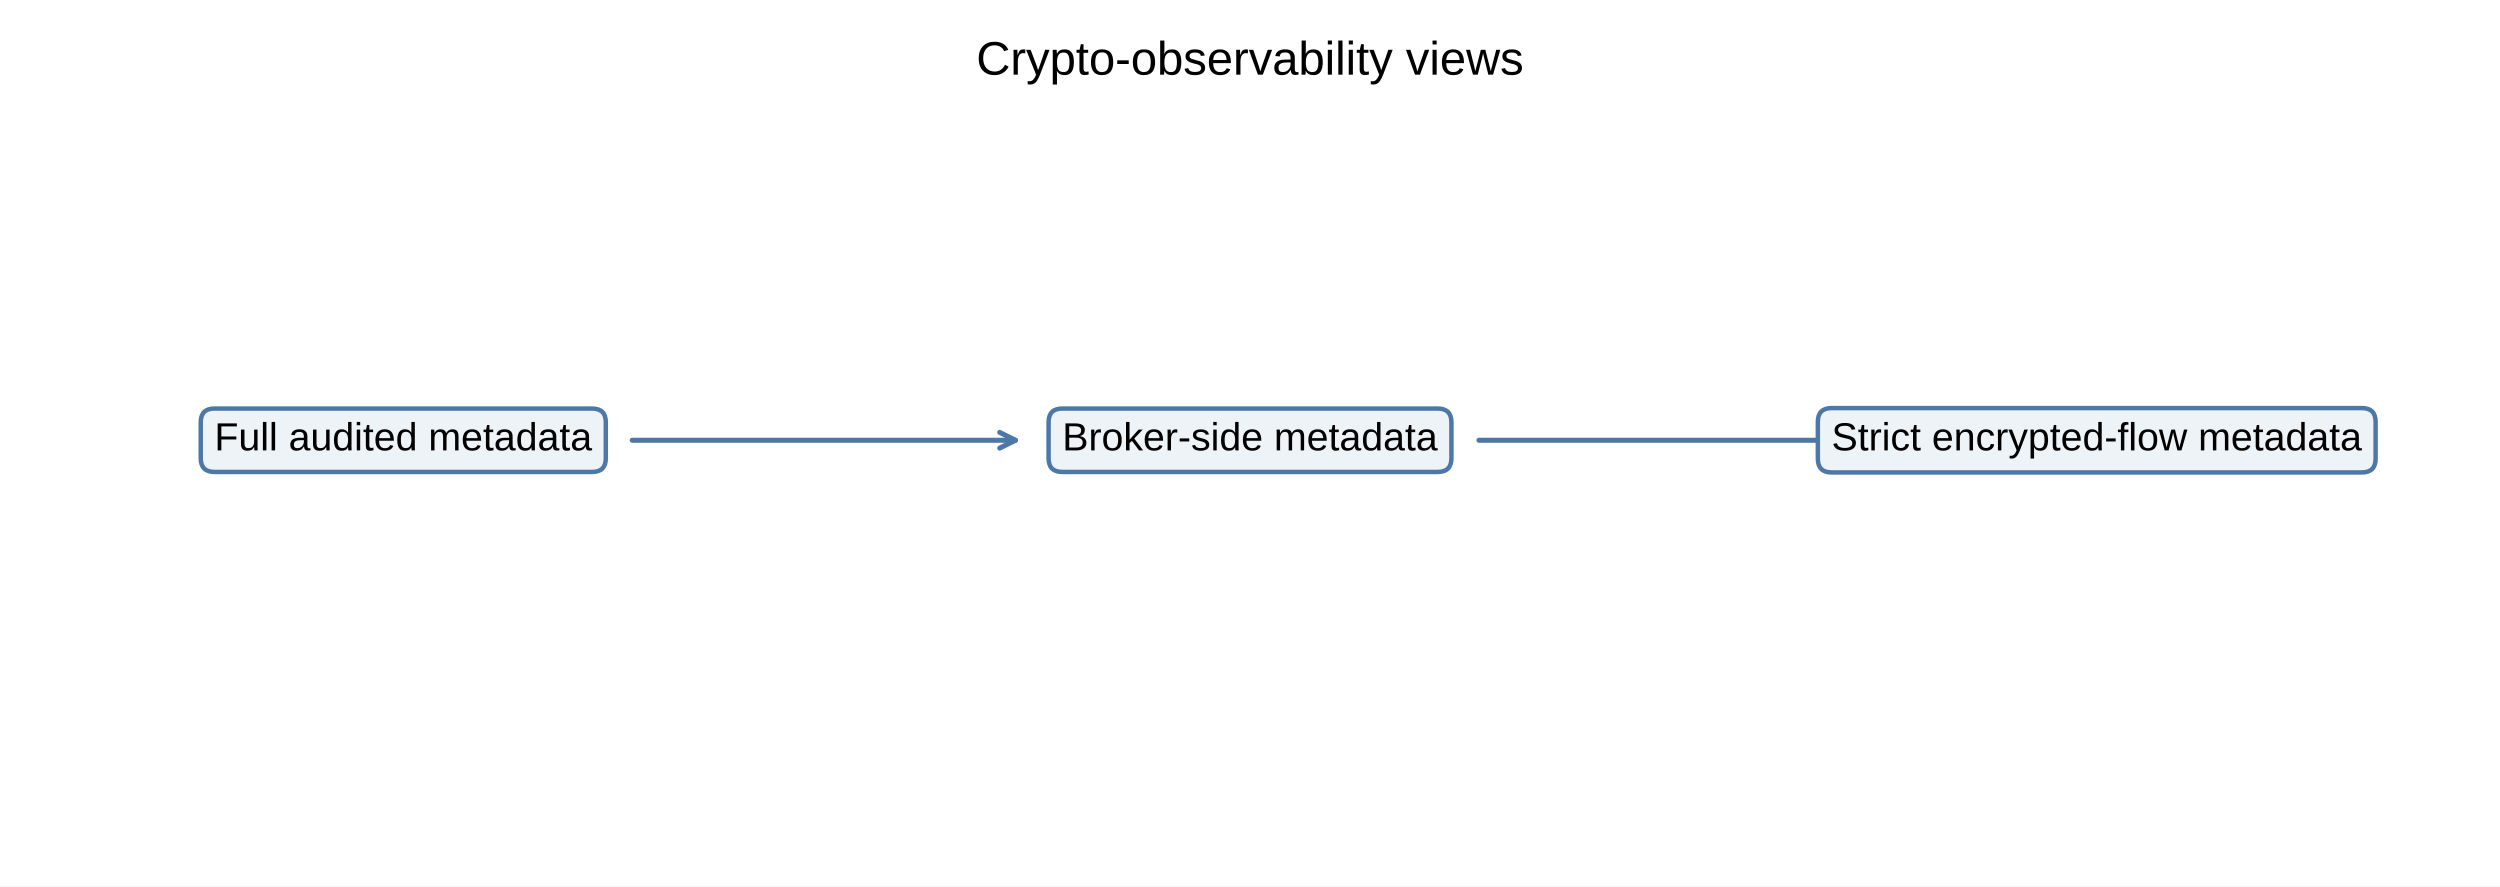
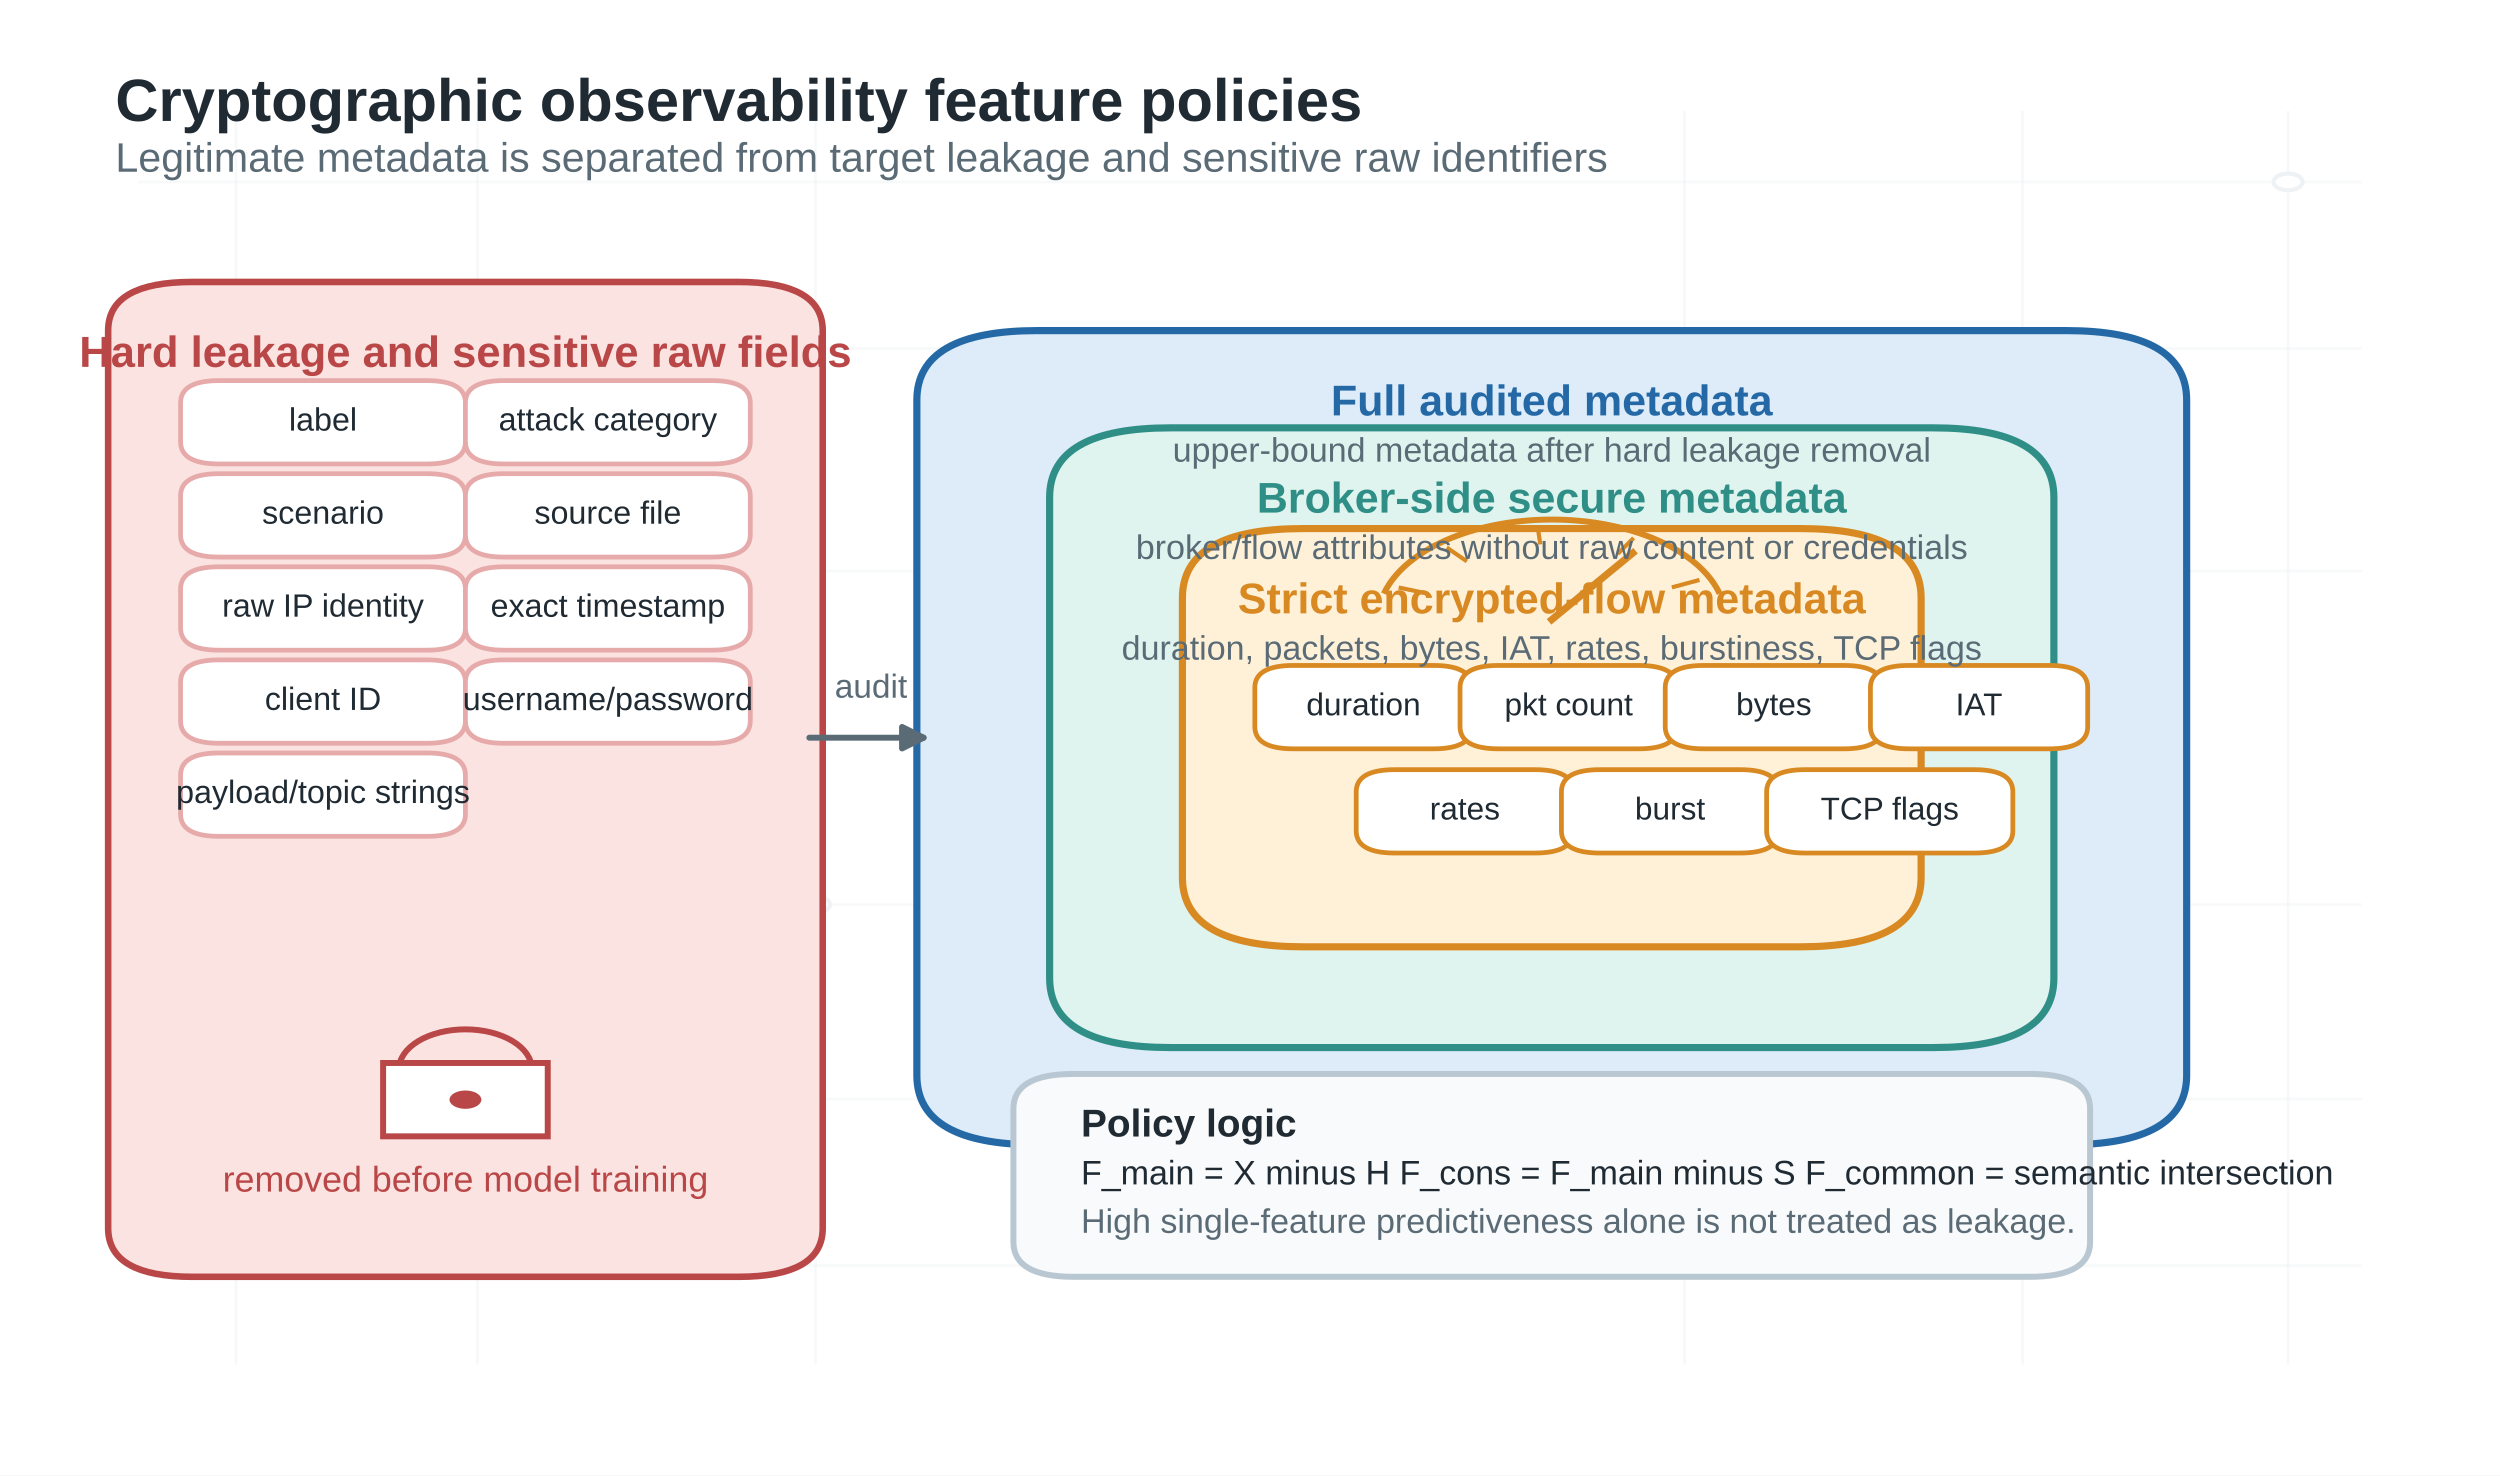
- <svg xmlns="http://www.w3.org/2000/svg" width="445.68pt" height="158.001pt" viewBox="0 0 445.68 158.001" version="1.1">
+ <svg xmlns="http://www.w3.org/2000/svg" width="418.95pt" height="247.248pt" viewBox="0 0 418.95 247.248" version="1.1">
  <defs>
    <style type="text/css">*{stroke-linejoin: round; stroke-linecap: butt}</style>
  </defs>
  <g id="figure_1">
    <g id="patch_1">
-       <path d="M 0 158.001  L 445.68 158.001  L 445.68 0  L 0 0  z " style="fill: #ffffff" />
+       <path d="M 0 247.248  L 418.95 247.248  L 418.95 0  L 0 0  z " style="fill: #ffffff" />
    </g>
    <g id="axes_1">
+       <g id="line2d_1">
+         <path d="M 39.564 228.406  L 39.564 18.842  " clip-path="url(#pbc84ef8389)" style="fill: none; stroke: #eef2f4; stroke-opacity: 0.55; stroke-width: 0.45; stroke-linecap: square" />
+       </g>
+       <g id="line2d_2">
+         <path d="M 80.019 228.406  L 80.019 18.842  " clip-path="url(#pbc84ef8389)" style="fill: none; stroke: #eef2f4; stroke-opacity: 0.55; stroke-width: 0.45; stroke-linecap: square" />
+       </g>
+       <g id="line2d_3">
+         <path d="M 136.656 228.406  L 136.656 18.842  " clip-path="url(#pbc84ef8389)" style="fill: none; stroke: #eef2f4; stroke-opacity: 0.55; stroke-width: 0.45; stroke-linecap: square" />
+       </g>
+       <g id="line2d_4">
+         <path d="M 282.294 228.406  L 282.294 18.842  " clip-path="url(#pbc84ef8389)" style="fill: none; stroke: #eef2f4; stroke-opacity: 0.55; stroke-width: 0.45; stroke-linecap: square" />
+       </g>
+       <g id="line2d_5">
+         <path d="M 338.931 228.406  L 338.931 18.842  " clip-path="url(#pbc84ef8389)" style="fill: none; stroke: #eef2f4; stroke-opacity: 0.55; stroke-width: 0.45; stroke-linecap: square" />
+       </g>
+       <g id="line2d_6">
+         <path d="M 383.432 228.406  L 383.432 18.842  " clip-path="url(#pbc84ef8389)" style="fill: none; stroke: #eef2f4; stroke-opacity: 0.55; stroke-width: 0.45; stroke-linecap: square" />
+       </g>
+       <g id="line2d_7">
+         <path d="M 23.382 212.106  L 395.568 212.106  " clip-path="url(#pbc84ef8389)" style="fill: none; stroke: #eef2f4; stroke-opacity: 0.45; stroke-width: 0.45; stroke-linecap: square" />
+       </g>
+       <g id="line2d_8">
+         <path d="M 23.382 184.164  L 395.568 184.164  " clip-path="url(#pbc84ef8389)" style="fill: none; stroke: #eef2f4; stroke-opacity: 0.45; stroke-width: 0.45; stroke-linecap: square" />
+       </g>
+       <g id="line2d_9">
+         <path d="M 23.382 151.566  L 395.568 151.566  " clip-path="url(#pbc84ef8389)" style="fill: none; stroke: #eef2f4; stroke-opacity: 0.45; stroke-width: 0.45; stroke-linecap: square" />
+       </g>
+       <g id="line2d_10">
+         <path d="M 23.382 95.682  L 395.568 95.682  " clip-path="url(#pbc84ef8389)" style="fill: none; stroke: #eef2f4; stroke-opacity: 0.45; stroke-width: 0.45; stroke-linecap: square" />
+       </g>
+       <g id="line2d_11">
+         <path d="M 23.382 58.427  L 395.568 58.427  " clip-path="url(#pbc84ef8389)" style="fill: none; stroke: #eef2f4; stroke-opacity: 0.45; stroke-width: 0.45; stroke-linecap: square" />
+       </g>
+       <g id="line2d_12">
+         <path d="M 23.382 30.485  L 395.568 30.485  " clip-path="url(#pbc84ef8389)" style="fill: none; stroke: #eef2f4; stroke-opacity: 0.45; stroke-width: 0.45; stroke-linecap: square" />
+       </g>
+       <g id="patch_2">
+         <path d="M 39.564 185.562  C 40.208 185.562 40.825 185.414 41.28 185.152  C 41.736 184.89 41.991 184.535 41.991 184.164  C 41.991 183.794 41.736 183.439 41.28 183.177  C 40.825 182.915 40.208 182.767 39.564 182.767  C 38.92 182.767 38.303 182.915 37.848 183.177  C 37.392 183.439 37.137 183.794 37.137 184.164  C 37.137 184.535 37.392 184.89 37.848 185.152  C 38.303 185.414 38.92 185.562 39.564 185.562  z " clip-path="url(#pbc84ef8389)" style="fill: #ffffff; stroke: #eef2f4; stroke-width: 0.7; stroke-linejoin: miter" />
+       </g>
+       <g id="patch_3">
+         <path d="M 80.019 59.824  C 80.663 59.824 81.28 59.676 81.735 59.414  C 82.191 59.152 82.446 58.797 82.446 58.427  C 82.446 58.056 82.191 57.701 81.735 57.439  C 81.28 57.177 80.663 57.029 80.019 57.029  C 79.375 57.029 78.758 57.177 78.303 57.439  C 77.847 57.701 77.592 58.056 77.592 58.427  C 77.592 58.797 77.847 59.152 78.303 59.414  C 78.758 59.676 79.375 59.824 80.019 59.824  z " clip-path="url(#pbc84ef8389)" style="fill: #ffffff; stroke: #eef2f4; stroke-width: 0.7; stroke-linejoin: miter" />
+       </g>
+       <g id="patch_4">
+         <path d="M 136.656 152.963  C 137.3 152.963 137.917 152.816 138.372 152.554  C 138.828 152.292 139.083 151.936 139.083 151.566  C 139.083 151.195 138.828 150.84 138.372 150.578  C 137.917 150.316 137.3 150.169 136.656 150.169  C 136.012 150.169 135.395 150.316 134.94 150.578  C 134.484 150.84 134.229 151.195 134.229 151.566  C 134.229 151.936 134.484 152.292 134.94 152.554  C 135.395 152.816 136.012 152.963 136.656 152.963  z " clip-path="url(#pbc84ef8389)" style="fill: #ffffff; stroke: #eef2f4; stroke-width: 0.7; stroke-linejoin: miter" />
+       </g>
+       <g id="patch_5">
+         <path d="M 282.294 97.079  C 282.938 97.079 283.555 96.932 284.01 96.67  C 284.466 96.408 284.721 96.053 284.721 95.682  C 284.721 95.312 284.466 94.956 284.01 94.694  C 283.555 94.432 282.938 94.285 282.294 94.285  C 281.65 94.285 281.033 94.432 280.578 94.694  C 280.122 94.956 279.867 95.312 279.867 95.682  C 279.867 96.053 280.122 96.408 280.578 96.67  C 281.033 96.932 281.65 97.079 282.294 97.079  z " clip-path="url(#pbc84ef8389)" style="fill: #ffffff; stroke: #eef2f4; stroke-width: 0.7; stroke-linejoin: miter" />
+       </g>
+       <g id="patch_6">
+         <path d="M 338.931 213.503  C 339.575 213.503 340.192 213.356 340.647 213.094  C 341.103 212.832 341.358 212.477 341.358 212.106  C 341.358 211.736 341.103 211.38 340.647 211.118  C 340.192 210.856 339.575 210.709 338.931 210.709  C 338.287 210.709 337.67 210.856 337.215 211.118  C 336.759 211.38 336.504 211.736 336.504 212.106  C 336.504 212.477 336.759 212.832 337.215 213.094  C 337.67 213.356 338.287 213.503 338.931 213.503  z " clip-path="url(#pbc84ef8389)" style="fill: #ffffff; stroke: #eef2f4; stroke-width: 0.7; stroke-linejoin: miter" />
+       </g>
+       <g id="patch_7">
+         <path d="M 383.432 31.882  C 384.075 31.882 384.693 31.735 385.148 31.473  C 385.603 31.211 385.859 30.855 385.859 30.485  C 385.859 30.114 385.603 29.759 385.148 29.497  C 384.693 29.235 384.075 29.088 383.432 29.088  C 382.788 29.088 382.17 29.235 381.715 29.497  C 381.26 29.759 381.004 30.114 381.004 30.485  C 381.004 30.855 381.26 31.211 381.715 31.473  C 382.17 31.735 382.788 31.882 383.432 31.882  z " clip-path="url(#pbc84ef8389)" style="fill: #ffffff; stroke: #eef2f4; stroke-width: 0.7; stroke-linejoin: miter" />
+       </g>
+       <g id="patch_8">
+         <path d="M 32.282 213.969  L 123.71 213.969  Q 137.87 213.969 137.87 205.819  L 137.87 55.4  Q 137.87 47.25 123.71 47.25  L 32.282 47.25  Q 18.123 47.25 18.123 55.4  L 18.123 205.819  Q 18.123 213.969 32.282 213.969  z " clip-path="url(#pbc84ef8389)" style="fill: #fbe3e1; stroke: #b94747; stroke-width: 1.1; stroke-linejoin: miter" />
+       </g>
+       <g id="patch_9">
+         <path d="M 36.732 77.753  L 71.523 77.753  Q 77.996 77.753 77.996 74.027  L 77.996 67.508  Q 77.996 63.782 71.523 63.782  L 36.732 63.782  Q 30.259 63.782 30.259 67.508  L 30.259 74.027  Q 30.259 77.753 36.732 77.753  z " clip-path="url(#pbc84ef8389)" style="fill: #ffffff; stroke: #e6aaaa; stroke-width: 0.8; stroke-linejoin: miter" />
+       </g>
+       <g id="patch_10">
+         <path d="M 84.469 77.753  L 119.26 77.753  Q 125.733 77.753 125.733 74.027  L 125.733 67.508  Q 125.733 63.782 119.26 63.782  L 84.469 63.782  Q 77.996 63.782 77.996 67.508  L 77.996 74.027  Q 77.996 77.753 84.469 77.753  z " clip-path="url(#pbc84ef8389)" style="fill: #ffffff; stroke: #e6aaaa; stroke-width: 0.8; stroke-linejoin: miter" />
+       </g>
+       <g id="patch_11">
+         <path d="M 36.732 93.354  L 71.523 93.354  Q 77.996 93.354 77.996 89.628  L 77.996 83.108  Q 77.996 79.383 71.523 79.383  L 36.732 79.383  Q 30.259 79.383 30.259 83.108  L 30.259 89.628  Q 30.259 93.354 36.732 93.354  z " clip-path="url(#pbc84ef8389)" style="fill: #ffffff; stroke: #e6aaaa; stroke-width: 0.8; stroke-linejoin: miter" />
+       </g>
+       <g id="patch_12">
+         <path d="M 84.469 93.354  L 119.26 93.354  Q 125.733 93.354 125.733 89.628  L 125.733 83.108  Q 125.733 79.383 119.26 79.383  L 84.469 79.383  Q 77.996 79.383 77.996 83.108  L 77.996 89.628  Q 77.996 93.354 84.469 93.354  z " clip-path="url(#pbc84ef8389)" style="fill: #ffffff; stroke: #e6aaaa; stroke-width: 0.8; stroke-linejoin: miter" />
+       </g>
+       <g id="patch_13">
+         <path d="M 36.732 108.955  L 71.523 108.955  Q 77.996 108.955 77.996 105.229  L 77.996 98.709  Q 77.996 94.984 71.523 94.984  L 36.732 94.984  Q 30.259 94.984 30.259 98.709  L 30.259 105.229  Q 30.259 108.955 36.732 108.955  z " clip-path="url(#pbc84ef8389)" style="fill: #ffffff; stroke: #e6aaaa; stroke-width: 0.8; stroke-linejoin: miter" />
+       </g>
+       <g id="patch_14">
+         <path d="M 84.469 108.955  L 119.26 108.955  Q 125.733 108.955 125.733 105.229  L 125.733 98.709  Q 125.733 94.984 119.26 94.984  L 84.469 94.984  Q 77.996 94.984 77.996 98.709  L 77.996 105.229  Q 77.996 108.955 84.469 108.955  z " clip-path="url(#pbc84ef8389)" style="fill: #ffffff; stroke: #e6aaaa; stroke-width: 0.8; stroke-linejoin: miter" />
+       </g>
+       <g id="patch_15">
+         <path d="M 36.732 124.555  L 71.523 124.555  Q 77.996 124.555 77.996 120.83  L 77.996 114.31  Q 77.996 110.585 71.523 110.585  L 36.732 110.585  Q 30.259 110.585 30.259 114.31  L 30.259 120.83  Q 30.259 124.555 36.732 124.555  z " clip-path="url(#pbc84ef8389)" style="fill: #ffffff; stroke: #e6aaaa; stroke-width: 0.8; stroke-linejoin: miter" />
+       </g>
+       <g id="patch_16">
+         <path d="M 84.469 124.555  L 119.26 124.555  Q 125.733 124.555 125.733 120.83  L 125.733 114.31  Q 125.733 110.585 119.26 110.585  L 84.469 110.585  Q 77.996 110.585 77.996 114.31  L 77.996 120.83  Q 77.996 124.555 84.469 124.555  z " clip-path="url(#pbc84ef8389)" style="fill: #ffffff; stroke: #e6aaaa; stroke-width: 0.8; stroke-linejoin: miter" />
+       </g>
+       <g id="patch_17">
+         <path d="M 36.732 140.156  L 71.523 140.156  Q 77.996 140.156 77.996 136.431  L 77.996 129.911  Q 77.996 126.185 71.523 126.185  L 36.732 126.185  Q 30.259 126.185 30.259 129.911  L 30.259 136.431  Q 30.259 140.156 36.732 140.156  z " clip-path="url(#pbc84ef8389)" style="fill: #ffffff; stroke: #e6aaaa; stroke-width: 0.8; stroke-linejoin: miter" />
+       </g>
+       <g id="patch_18">
+         <path d="M 89.121 179.158  C 89.121 177.393 87.948 175.698 85.863 174.449  C 83.777 173.201 80.946 172.499 77.996 172.499  C 75.047 172.499 72.215 173.201 70.13 174.449  C 68.044 175.698 66.871 177.393 66.871 179.158  " clip-path="url(#pbc84ef8389)" style="fill: none; stroke: #b94747; stroke-linejoin: miter" />
+       </g>
+       <g id="patch_19">
+         <path d="M 64.201 190.428  L 91.791 190.428  L 91.791 178.134  L 64.201 178.134  z " clip-path="url(#pbc84ef8389)" style="fill: #ffffff; stroke: #b94747; stroke-linejoin: miter" />
+       </g>
+       <g id="patch_20">
+         <path d="M 77.996 185.818  C 78.704 185.818 79.384 185.656 79.884 185.368  C 80.385 185.079 80.666 184.688 80.666 184.281  C 80.666 183.873 80.385 183.482 79.884 183.194  C 79.384 182.906 78.704 182.744 77.996 182.744  C 77.288 182.744 76.609 182.906 76.108 183.194  C 75.608 183.482 75.326 183.873 75.326 184.281  C 75.326 184.688 75.608 185.079 76.108 185.368  C 76.609 185.656 77.288 185.818 77.996 185.818  z " clip-path="url(#pbc84ef8389)" style="fill: #b94747" />
+       </g>
+       <g id="patch_21">
+         <path d="M 173.875 191.848  L 346.213 191.848  Q 366.44 191.848 366.44 180.206  L 366.44 67.042  Q 366.44 55.4 346.213 55.4  L 173.875 55.4  Q 153.647 55.4 153.647 67.042  L 153.647 180.206  Q 153.647 191.848 173.875 191.848  z " clip-path="url(#pbc84ef8389)" style="fill: #ddecf8; stroke: #2469a6; stroke-width: 1.2; stroke-linejoin: miter" />
+       </g>
+       <g id="patch_22">
+         <path d="M 196.125 175.549  L 323.963 175.549  Q 344.19 175.549 344.19 163.907  L 344.19 83.341  Q 344.19 71.699 323.963 71.699  L 196.125 71.699  Q 175.897 71.699 175.897 83.341  L 175.897 163.907  Q 175.897 175.549 196.125 175.549  z " clip-path="url(#pbc84ef8389)" style="fill: #dff3ef; stroke: #2f8f87; stroke-width: 1.2; stroke-linejoin: miter" />
+       </g>
+       <g id="patch_23">
+         <path d="M 218.375 158.668  L 301.712 158.668  Q 321.94 158.668 321.94 147.025  L 321.94 100.223  Q 321.94 88.58 301.712 88.58  L 218.375 88.58  Q 198.148 88.58 198.148 100.223  L 198.148 147.025  Q 198.148 158.668 218.375 158.668  z " clip-path="url(#pbc84ef8389)" style="fill: #fff1d8; stroke: #d88922; stroke-width: 1.2; stroke-linejoin: miter" />
+       </g>
+       <g id="patch_24">
+         <path d="M 216.757 125.487  L 240.221 125.487  Q 246.694 125.487 246.694 121.761  L 246.694 115.241  Q 246.694 111.516 240.221 111.516  L 216.757 111.516  Q 210.284 111.516 210.284 115.241  L 210.284 121.761  Q 210.284 125.487 216.757 125.487  z " clip-path="url(#pbc84ef8389)" style="fill: #ffffff; stroke: #d88922; stroke-width: 0.8; stroke-linejoin: miter" />
+       </g>
+       <g id="patch_25">
+         <path d="M 251.144 125.487  L 274.608 125.487  Q 281.08 125.487 281.08 121.761  L 281.08 115.241  Q 281.08 111.516 274.608 111.516  L 251.144 111.516  Q 244.671 111.516 244.671 115.241  L 244.671 121.761  Q 244.671 125.487 251.144 125.487  z " clip-path="url(#pbc84ef8389)" style="fill: #ffffff; stroke: #d88922; stroke-width: 0.8; stroke-linejoin: miter" />
+       </g>
+       <g id="patch_26">
+         <path d="M 285.53 125.487  L 308.994 125.487  Q 315.467 125.487 315.467 121.761  L 315.467 115.241  Q 315.467 111.516 308.994 111.516  L 285.53 111.516  Q 279.058 111.516 279.058 115.241  L 279.058 121.761  Q 279.058 125.487 285.53 125.487  z " clip-path="url(#pbc84ef8389)" style="fill: #ffffff; stroke: #d88922; stroke-width: 0.8; stroke-linejoin: miter" />
+       </g>
+       <g id="patch_27">
+         <path d="M 319.917 125.487  L 343.381 125.487  Q 349.854 125.487 349.854 121.761  L 349.854 115.241  Q 349.854 111.516 343.381 111.516  L 319.917 111.516  Q 313.444 111.516 313.444 115.241  L 313.444 121.761  Q 313.444 125.487 319.917 125.487  z " clip-path="url(#pbc84ef8389)" style="fill: #ffffff; stroke: #d88922; stroke-width: 0.8; stroke-linejoin: miter" />
+       </g>
+       <g id="patch_28">
+         <path d="M 233.748 142.95  L 257.212 142.95  Q 263.685 142.95 263.685 139.225  L 263.685 132.705  Q 263.685 128.98 257.212 128.98  L 233.748 128.98  Q 227.275 128.98 227.275 132.705  L 227.275 139.225  Q 227.275 142.95 233.748 142.95  z " clip-path="url(#pbc84ef8389)" style="fill: #ffffff; stroke: #d88922; stroke-width: 0.8; stroke-linejoin: miter" />
+       </g>
+       <g id="patch_29">
+         <path d="M 268.135 142.95  L 291.599 142.95  Q 298.071 142.95 298.071 139.225  L 298.071 132.705  Q 298.071 128.98 291.599 128.98  L 268.135 128.98  Q 261.662 128.98 261.662 132.705  L 261.662 139.225  Q 261.662 142.95 268.135 142.95  z " clip-path="url(#pbc84ef8389)" style="fill: #ffffff; stroke: #d88922; stroke-width: 0.8; stroke-linejoin: miter" />
+       </g>
+       <g id="patch_30">
+         <path d="M 302.522 142.95  L 330.84 142.95  Q 337.313 142.95 337.313 139.225  L 337.313 132.705  Q 337.313 128.98 330.84 128.98  L 302.522 128.98  Q 296.049 128.98 296.049 132.705  L 296.049 139.225  Q 296.049 142.95 302.522 142.95  z " clip-path="url(#pbc84ef8389)" style="fill: #ffffff; stroke: #d88922; stroke-width: 0.8; stroke-linejoin: miter" />
+       </g>
+       <g id="patch_31">
+         <path d="M 288.179 99.493  C 286.52 95.929 282.862 92.778 277.776 90.531  C 272.689 88.285 266.455 87.067 260.044 87.067  C 253.633 87.067 247.398 88.285 242.312 90.531  C 237.226 92.778 233.568 95.929 231.909 99.493  " clip-path="url(#pbc84ef8389)" style="fill: none; stroke: #d88922; stroke-linejoin: miter" />
+       </g>
+       <g id="patch_32">
+         <path d="M 179.943 213.969  L 340.145 213.969  Q 350.258 213.969 350.258 208.148  L 350.258 185.794  Q 350.258 179.973 340.145 179.973  L 179.943 179.973  Q 169.829 179.973 169.829 185.794  L 169.829 208.148  Q 169.829 213.969 179.943 213.969  z " clip-path="url(#pbc84ef8389)" style="fill: #f8fafb; stroke: #b8c7d1; stroke-linejoin: miter" />
+       </g>
+       <g id="patch_33">
+         <path d="M 135.635 123.624  Q 145.76 123.624 154.767 123.624  " clip-path="url(#pbc84ef8389)" style="fill: none; stroke: #5a6b76; stroke-linecap: round" />
+         <path d="M 151.167 121.824  L 154.767 123.624  L 151.167 125.424  z " clip-path="url(#pbc84ef8389)" style="fill: #5a6b76; stroke: #5a6b76; stroke-linecap: round" />
+       </g>
+       <g id="line2d_13">
+         <path d="M 280.503 98.341  L 284.462 97.278  " clip-path="url(#pbc84ef8389)" style="fill: none; stroke: #d88922; stroke-width: 0.7; stroke-linecap: square" />
+       </g>
+       <g id="line2d_14">
+         <path d="M 271.331 92.58  L 273.515 90.402  " clip-path="url(#pbc84ef8389)" style="fill: none; stroke: #d88922; stroke-width: 0.7; stroke-linecap: square" />
+       </g>
+       <g id="line2d_15">
+         <path d="M 258.076 90.888  L 257.696 88.383  " clip-path="url(#pbc84ef8389)" style="fill: none; stroke: #d88922; stroke-width: 0.7; stroke-linecap: square" />
+       </g>
+       <g id="line2d_16">
+         <path d="M 245.534 93.879  L 242.725 91.952  " clip-path="url(#pbc84ef8389)" style="fill: none; stroke: #d88922; stroke-width: 0.7; stroke-linecap: square" />
+       </g>
+       <g id="line2d_17">
+         <path d="M 238.831 99.388  L 234.726 98.528  " clip-path="url(#pbc84ef8389)" style="fill: none; stroke: #d88922; stroke-width: 0.7; stroke-linecap: square" />
+       </g>
+       <g id="line2d_18">
+         <path d="M 260.044 103.832  L 273.618 92.674  " clip-path="url(#pbc84ef8389)" style="fill: none; stroke: #d88922; stroke-width: 1.2; stroke-linecap: square" />
+       </g>
      <g id="text_1">
-         <g id="patch_2">
-           <path d="M 38.235 84.135  L 105.549 84.135  Q 107.999 84.135 107.999 81.685  L 107.999 75.283  Q 107.999 72.833 105.549 72.833  L 38.235 72.833  Q 35.785 72.833 35.785 75.283  L 35.785 81.685  Q 35.785 84.135 38.235 84.135  z " style="fill: #eef3f7; stroke: #4c78a8; stroke-width: 0.8; stroke-linejoin: miter" />
-         </g>
-         <text style="font: 7px 'Arial', 'Helvetica', 'DejaVu Sans', sans-serif; text-anchor: middle" x="71.892" y="80.293" transform="rotate(-0 71.892 80.29336)">Full audited metadata</text>
-       </g>
-       <g id="patch_3">
-         <path d="M 112.708 78.484  Q 147.367 78.484 181.021 78.484  " style="fill: none; stroke: #4c78a8; stroke-width: 0.9; stroke-linecap: round" />
-         <path d="M 178.221 77.084  L 181.021 78.484  L 178.221 79.884  " style="fill: none; stroke: #4c78a8; stroke-width: 0.9; stroke-linecap: round" />
+         <text style="fill: #1f2a33; font: 700 10px 'Arial', 'Helvetica', 'DejaVu Sans', sans-serif; text-anchor: start" x="19.337" y="20.266" transform="rotate(-0 19.3365 20.26566)">Cryptographic observability feature policies</text>
      </g>
      <g id="text_2">
-         <g id="patch_4">
-           <path d="M 189.382 84.135  L 256.298 84.135  Q 258.748 84.135 258.748 81.685  L 258.748 75.283  Q 258.748 72.833 256.298 72.833  L 189.382 72.833  Q 186.932 72.833 186.932 75.283  L 186.932 81.685  Q 186.932 84.135 189.382 84.135  z " style="fill: #eef3f7; stroke: #4c78a8; stroke-width: 0.8; stroke-linejoin: miter" />
-         </g>
-         <text style="font: 7px 'Arial', 'Helvetica', 'DejaVu Sans', sans-serif; text-anchor: middle" x="222.84" y="80.293" transform="rotate(-0 222.84 80.29336)">Broker-side metadata</text>
-       </g>
-       <g id="patch_5">
-         <path d="M 263.656 78.484  Q 298.315 78.484 331.969 78.484  " style="fill: none; stroke: #4c78a8; stroke-width: 0.9; stroke-linecap: round" />
-         <path d="M 329.169 77.084  L 331.969 78.484  L 329.169 79.884  " style="fill: none; stroke: #4c78a8; stroke-width: 0.9; stroke-linecap: round" />
+         <text style="fill: #5a6b76; font: 6.9px 'Arial', 'Helvetica', 'DejaVu Sans', sans-serif; text-anchor: start" x="19.337" y="28.777" transform="rotate(-0 19.3365 28.77745)">Legitimate metadata is separated from target leakage and sensitive raw identifiers</text>
      </g>
      <g id="text_3">
-         <g id="patch_6">
-           <path d="M 326.521 84.218  L 421.055 84.218  Q 423.505 84.218 423.505 81.768  L 423.505 75.199  Q 423.505 72.749 421.055 72.749  L 326.521 72.749  Q 324.07 72.749 324.07 75.199  L 324.07 81.768  Q 324.07 84.218 326.521 84.218  z " style="fill: #eef3f7; stroke: #4c78a8; stroke-width: 0.8; stroke-linejoin: miter" />
-         </g>
-         <text style="font: 7px 'Arial', 'Helvetica', 'DejaVu Sans', sans-serif; text-anchor: middle" x="373.788" y="80.295" transform="rotate(-0 373.788 80.295)">Strict encrypted-flow metadata</text>
+         <text style="fill: #b94747; font: 700 7.3px 'Arial', 'Helvetica', 'DejaVu Sans', sans-serif; text-anchor: middle" x="77.996" y="61.48" transform="rotate(-0 77.99625 61.47968)">Hard leakage and sensitive raw fields</text>
      </g>
      <g id="text_4">
-         <text style="font: 8.4px 'Arial', 'Helvetica', 'DejaVu Sans', sans-serif; text-anchor: middle" x="222.84" y="13.315" transform="rotate(-0 222.84 13.31494)">Crypto-observability views</text>
+         <text style="fill: #1f2a33; font: 5.4px 'Arial', 'Helvetica', 'DejaVu Sans', sans-serif; text-anchor: middle" x="54.128" y="72.163" transform="rotate(-0 54.1278 72.16349)">label</text>
+       </g>
+       <g id="text_5">
+         <text style="fill: #1f2a33; font: 5.4px 'Arial', 'Helvetica', 'DejaVu Sans', sans-serif; text-anchor: middle" x="101.865" y="72.132" transform="rotate(-0 101.8647 72.13185)">attack category</text>
+       </g>
+       <g id="text_6">
+         <text style="fill: #1f2a33; font: 5.4px 'Arial', 'Helvetica', 'DejaVu Sans', sans-serif; text-anchor: middle" x="54.128" y="87.764" transform="rotate(-0 54.1278 87.7643)">scenario</text>
+       </g>
+       <g id="text_7">
+         <text style="fill: #1f2a33; font: 5.4px 'Arial', 'Helvetica', 'DejaVu Sans', sans-serif; text-anchor: middle" x="101.865" y="87.764" transform="rotate(-0 101.8647 87.7643)">source file</text>
+       </g>
+       <g id="text_8">
+         <text style="fill: #1f2a33; font: 5.4px 'Arial', 'Helvetica', 'DejaVu Sans', sans-serif; text-anchor: middle" x="54.128" y="103.333" transform="rotate(-0 54.1278 103.3335)">raw IP identity</text>
+       </g>
+       <g id="text_9">
+         <text style="fill: #1f2a33; font: 5.4px 'Arial', 'Helvetica', 'DejaVu Sans', sans-serif; text-anchor: middle" x="101.865" y="103.365" transform="rotate(-0 101.8647 103.3651)">exact timestamp</text>
+       </g>
+       <g id="text_10">
+         <text style="fill: #1f2a33; font: 5.4px 'Arial', 'Helvetica', 'DejaVu Sans', sans-serif; text-anchor: middle" x="54.128" y="118.966" transform="rotate(-0 54.1278 118.9659)">client ID</text>
+       </g>
+       <g id="text_11">
+         <text style="fill: #1f2a33; font: 5.4px 'Arial', 'Helvetica', 'DejaVu Sans', sans-serif; text-anchor: middle" x="101.865" y="118.999" transform="rotate(-0 101.8647 118.9988)">username/password</text>
+       </g>
+       <g id="text_12">
+         <text style="fill: #1f2a33; font: 5.4px 'Arial', 'Helvetica', 'DejaVu Sans', sans-serif; text-anchor: middle" x="54.128" y="134.568" transform="rotate(-0 54.1278 134.568)">payload/topic strings</text>
+       </g>
+       <g id="text_13">
+         <text style="fill: #b94747; font: 6px 'Arial', 'Helvetica', 'DejaVu Sans', sans-serif; text-anchor: middle" x="77.996" y="199.688" transform="rotate(-0 77.99625 199.6879)">removed before model training</text>
+       </g>
+       <g id="text_14">
+         <text style="fill: #2469a6; font: 700 7.2px 'Arial', 'Helvetica', 'DejaVu Sans', sans-serif; text-anchor: middle" x="260.044" y="69.607" transform="rotate(-0 260.0437 69.60685)">Full audited metadata</text>
+       </g>
+       <g id="text_15">
+         <text style="fill: #5a6b76; font: 5.7px 'Arial', 'Helvetica', 'DejaVu Sans', sans-serif; text-anchor: middle" x="260.044" y="77.365" transform="rotate(-0 260.0437 77.36504)">upper-bound metadata after hard leakage removal</text>
+       </g>
+       <g id="text_16">
+         <text style="fill: #2f8f87; font: 700 7.2px 'Arial', 'Helvetica', 'DejaVu Sans', sans-serif; text-anchor: middle" x="260.044" y="85.906" transform="rotate(-0 260.0437 85.90622)">Broker-side secure metadata</text>
+       </g>
+       <g id="text_17">
+         <text style="fill: #5a6b76; font: 5.7px 'Arial', 'Helvetica', 'DejaVu Sans', sans-serif; text-anchor: middle" x="260.044" y="93.663" transform="rotate(-0 260.0437 93.66306)">broker/flow attributes without raw content or credentials</text>
+       </g>
+       <g id="text_18">
+         <text style="fill: #d88922; font: 700 7.2px 'Arial', 'Helvetica', 'DejaVu Sans', sans-serif; text-anchor: middle" x="260.044" y="102.784" transform="rotate(-0 260.0437 102.7843)">Strict encrypted-flow metadata</text>
+       </g>
+       <g id="text_19">
+         <text style="fill: #5a6b76; font: 5.7px 'Arial', 'Helvetica', 'DejaVu Sans', sans-serif; text-anchor: middle" x="260.044" y="110.546" transform="rotate(-0 260.0437 110.5459)">duration, packets, bytes, IAT, rates, burstiness, TCP flags</text>
+       </g>
+       <g id="text_20">
+         <text style="fill: #1f2a33; font: 5.3px 'Arial', 'Helvetica', 'DejaVu Sans', sans-serif; text-anchor: middle" x="228.489" y="119.871" transform="rotate(-0 228.4889 119.8715)">duration</text>
+       </g>
+       <g id="text_21">
+         <text style="fill: #1f2a33; font: 5.3px 'Arial', 'Helvetica', 'DejaVu Sans', sans-serif; text-anchor: middle" x="262.876" y="119.871" transform="rotate(-0 262.8756 119.8715)">pkt count</text>
+       </g>
+       <g id="text_22">
+         <text style="fill: #1f2a33; font: 5.3px 'Arial', 'Helvetica', 'DejaVu Sans', sans-serif; text-anchor: middle" x="297.262" y="119.84" transform="rotate(-0 297.2624 119.8404)">bytes</text>
+       </g>
+       <g id="text_23">
+         <text style="fill: #1f2a33; font: 5.3px 'Arial', 'Helvetica', 'DejaVu Sans', sans-serif; text-anchor: middle" x="331.649" y="119.871" transform="rotate(-0 331.6491 119.8715)">IAT</text>
+       </g>
+       <g id="text_24">
+         <text style="fill: #1f2a33; font: 5.3px 'Arial', 'Helvetica', 'DejaVu Sans', sans-serif; text-anchor: middle" x="245.48" y="137.335" transform="rotate(-0 245.48 137.3351)">rates</text>
+       </g>
+       <g id="text_25">
+         <text style="fill: #1f2a33; font: 5.3px 'Arial', 'Helvetica', 'DejaVu Sans', sans-serif; text-anchor: middle" x="279.867" y="137.335" transform="rotate(-0 279.8667 137.3351)">burst</text>
+       </g>
+       <g id="text_26">
+         <text style="fill: #1f2a33; font: 5.3px 'Arial', 'Helvetica', 'DejaVu Sans', sans-serif; text-anchor: middle" x="316.681" y="137.336" transform="rotate(-0 316.6807 137.3363)">TCP flags</text>
+       </g>
+       <g id="text_27">
+         <text style="fill: #1f2a33; font: 700 6.5px 'Arial', 'Helvetica', 'DejaVu Sans', sans-serif; text-anchor: start" x="181.156" y="190.464" transform="rotate(-0 181.1565 190.4637)">Policy logic</text>
+       </g>
+       <g id="text_28">
+         <text style="fill: #1f2a33; font: 5.7px 'Arial', 'Helvetica', 'DejaVu Sans', sans-serif; text-anchor: start" x="181.156" y="198.479" transform="rotate(-0 181.1565 198.4794)">F_main = X minus H     F_cons = F_main minus S     F_common = semantic intersection</text>
+       </g>
+       <g id="text_29">
+         <text style="fill: #5a6b76; font: 5.7px 'Arial', 'Helvetica', 'DejaVu Sans', sans-serif; text-anchor: start" x="181.156" y="206.596" transform="rotate(-0 181.1565 206.5957)">High single-feature predictiveness alone is not treated as leakage.</text>
+       </g>
+       <g id="text_30">
+         <text style="fill: #5a6b76; font: 5.6px 'Arial', 'Helvetica', 'DejaVu Sans', sans-serif; text-anchor: middle" x="145.961" y="116.922" transform="rotate(-0 145.9606 116.922)">audit</text>
      </g>
    </g>
  </g>
+   <defs>
+     <clipPath id="pbc84ef8389">
+       <rect x="7.2" y="7.2" width="404.55" height="232.848" />
+     </clipPath>
+   </defs>
</svg>
